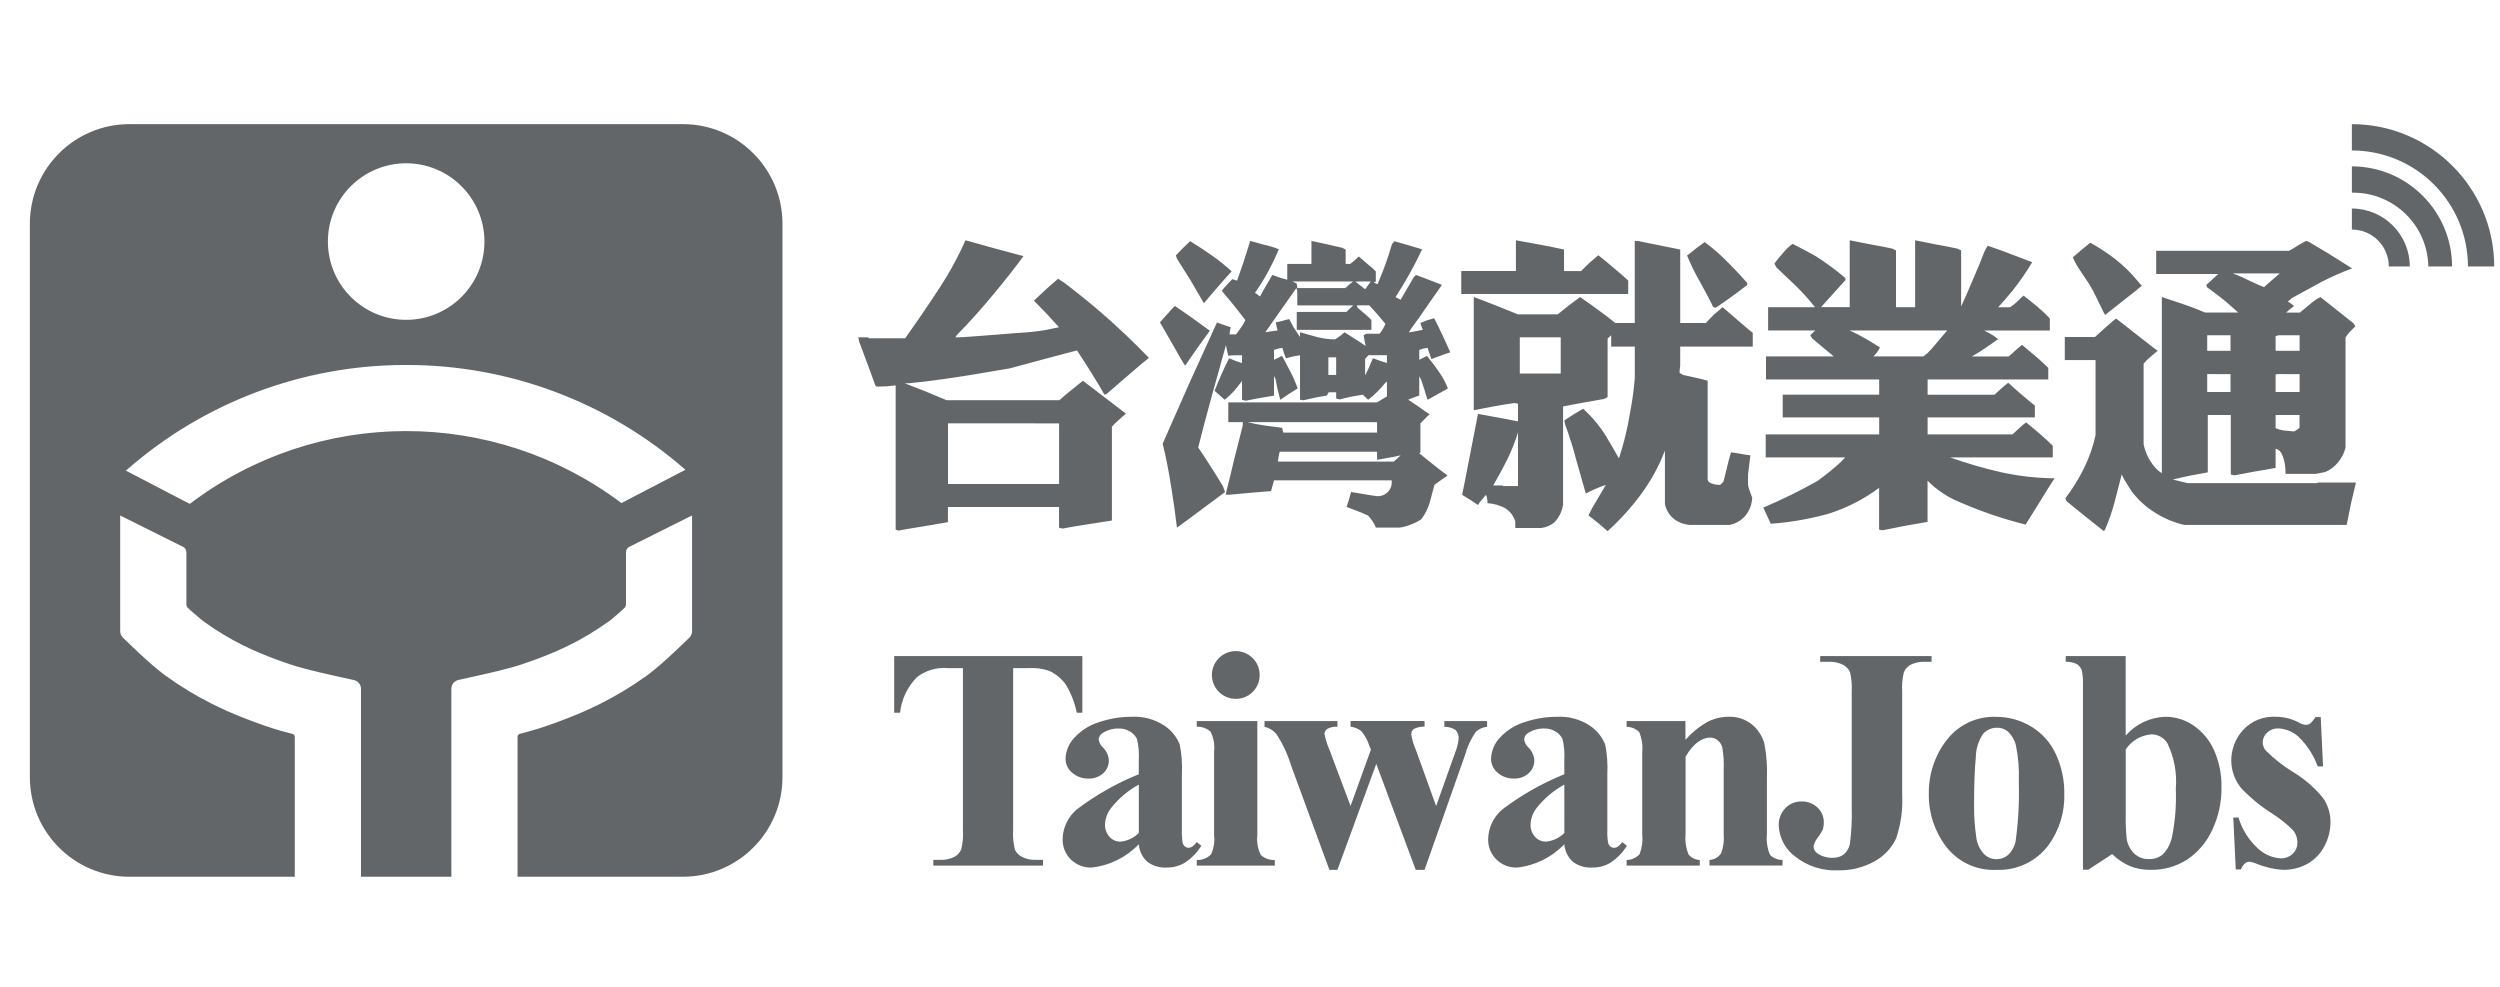
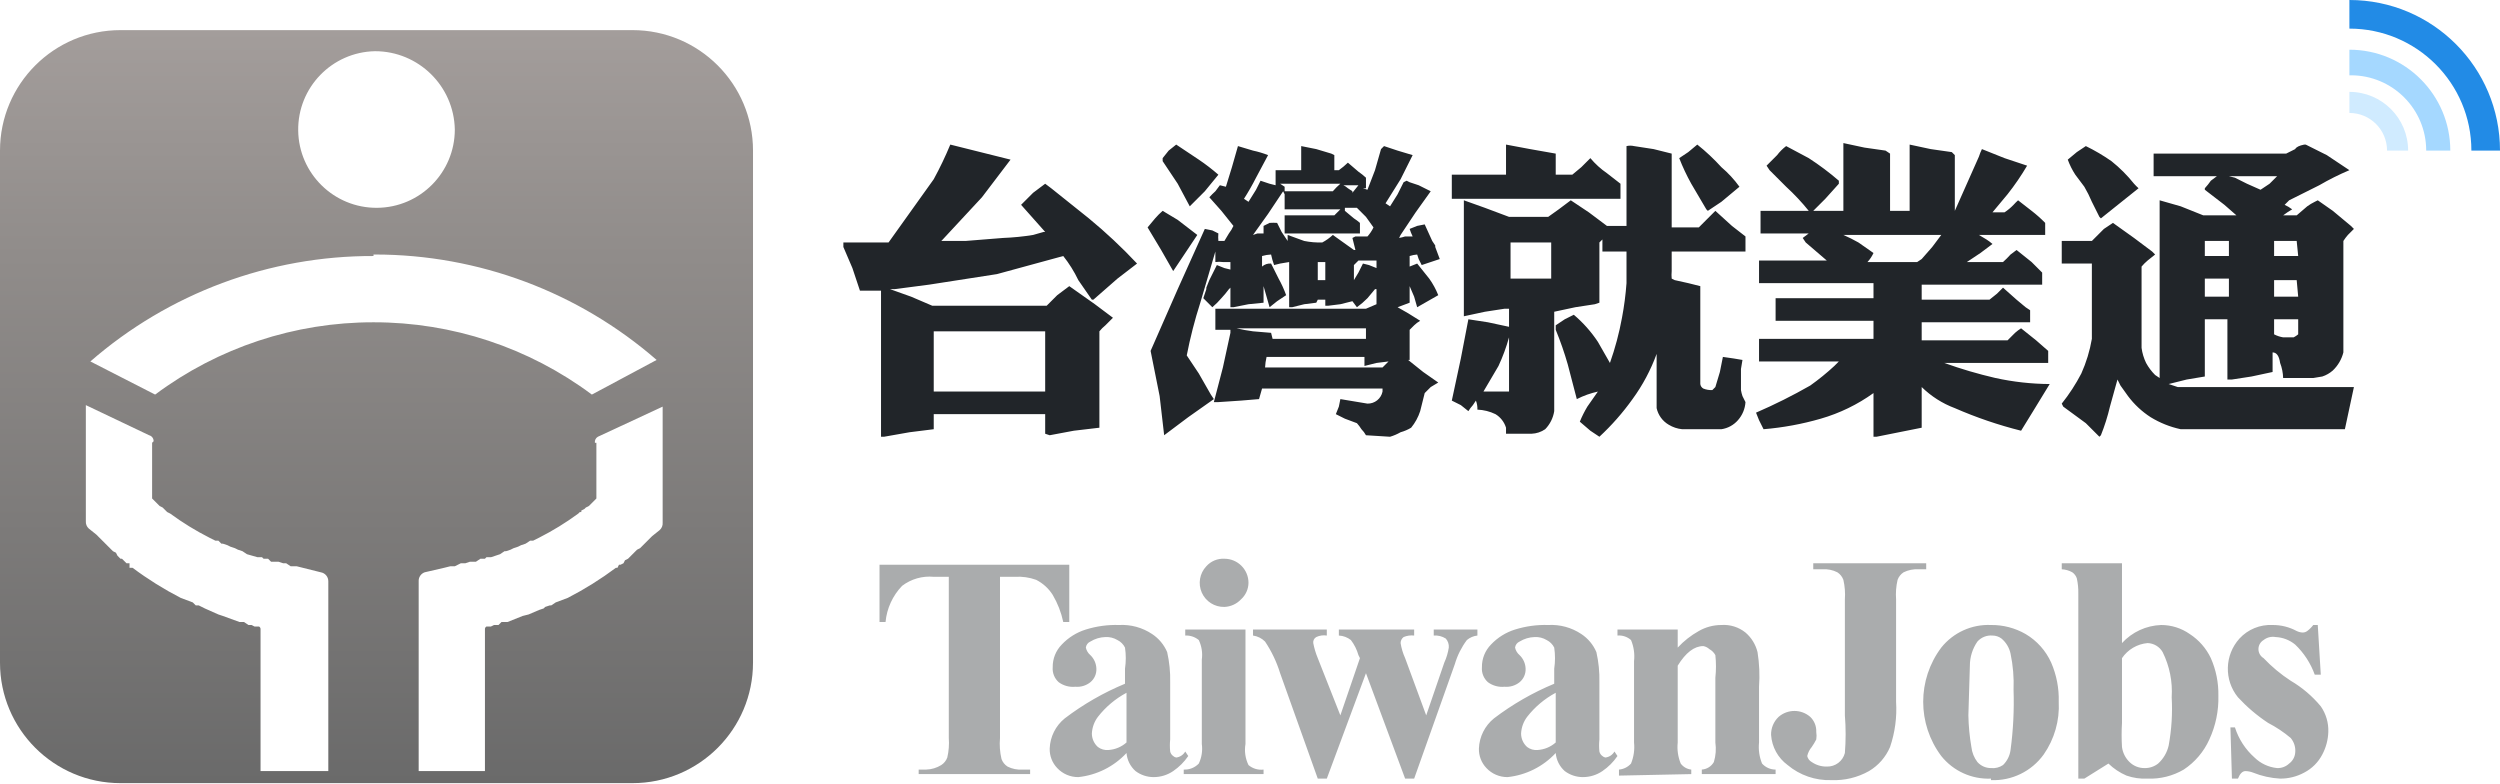
- <svg xmlns="http://www.w3.org/2000/svg" width="152" height="60" viewBox="0 0 152 60">
-   <g transform="translate(-139 -4663.479)" opacity="0.7">
-     <rect width="152" height="60" transform="translate(139 4663.479)" fill="#212529" opacity="0" />
-     <g transform="translate(140.816 4671.027)">
-       <path d="M25.625,45.759H20.133V34.334A.546.546,0,0,0,19.7,33.8l-1.148-.255-.334-.075-.317-.073-.3-.07-.19-.046-.27-.067-.253-.064-.158-.041-.222-.06-.139-.039-.131-.038-.122-.036-.114-.036-.162-.052c-.176-.057-.364-.122-.561-.193l-.229-.083-.115-.043-.229-.086-.228-.089-.224-.09-.22-.09-.214-.091-.1-.044-.2-.089-.192-.087c-.133-.062-.247-.116-.347-.166A16.746,16.746,0,0,1,10.655,30.3l-.038-.029-.088-.068-.047-.036-.1-.078-.1-.086-.11-.093-.176-.153L9.8,29.593l-.2-.185-.019-.019a.26.26,0,0,1-.064-.17V26.03a.364.364,0,0,0-.2-.328L5.491,23.794v7.03a.554.554,0,0,0,.168.4l.45.432.182.175.177.167.172.161.167.155.162.148.157.141.152.135.147.129.142.122L7.7,33.1l.133.109.128.1.062.05.121.094,0,0,.113.084A20.624,20.624,0,0,0,11.18,35.3c.207.1.448.217.716.337l.226.1.114.049.236.1.12.049.263.107c.228.092.454.179.672.26l.27.1c.345.125.647.229.925.318l.07.023.083.026.22.066.235.068.2.055.211.057.221.058.021.006a.192.192,0,0,1,.124.18v8.5H6.048A6.055,6.055,0,0,1,0,39.71V6.048A6.055,6.055,0,0,1,6.048,0H39.71a6.055,6.055,0,0,1,6.048,6.048V39.71a6.055,6.055,0,0,1-6.048,6.048H29.651V37.253a.192.192,0,0,1,.124-.18l.021-.006.221-.058.211-.057.2-.055.235-.068.22-.066.083-.026.07-.023c.278-.089.581-.193.925-.318l.27-.1c.222-.082.448-.17.671-.26l.264-.107.12-.049.235-.1.115-.049.226-.1c.268-.12.508-.233.715-.337a20.629,20.629,0,0,0,2.914-1.752l.113-.084,0,0,.122-.094.062-.05.128-.1.133-.109.138-.116.142-.122.147-.129.152-.135.157-.141.162-.148.166-.155.172-.161.177-.167.182-.175.45-.432a.554.554,0,0,0,.168-.4v-7.03L36.443,25.7a.364.364,0,0,0-.2.328v3.19a.26.26,0,0,1-.064.17l-.019.019-.2.185-.191.168-.176.153-.11.093-.1.086-.1.078-.047.036-.088.068L35.1,30.3a16.806,16.806,0,0,1-2.326,1.391c-.1.05-.214.1-.347.166l-.192.087-.2.089-.1.044-.214.091-.22.09-.224.09-.228.089-.23.086-.115.043-.229.083c-.2.07-.385.135-.561.193l-.162.052-.114.036-.122.036-.13.038-.139.039-.222.06-.158.041-.253.064-.27.067-.19.046-.3.07-.317.073-.334.075-1.147.255a.546.546,0,0,0-.429.536V45.758ZM22.879,14.643a25.712,25.712,0,0,0-17.04,6.424l3.884,2.022a21.758,21.758,0,0,1,26.244-.05l3.89-2.025a25.709,25.709,0,0,0-16.978-6.371Zm0-12.263a4.759,4.759,0,1,0,4.759,4.759A4.765,4.765,0,0,0,22.879,2.38Zm87.044,42.988a3.88,3.88,0,0,1-2.6-.845,2.452,2.452,0,0,1-.991-1.869,1.458,1.458,0,0,1,.4-1.066,1.341,1.341,0,0,1,.986-.409,1.361,1.361,0,0,1,.963.366,1.192,1.192,0,0,1,.39.9,1.456,1.456,0,0,1-.066.46,3.931,3.931,0,0,1-.3.474,1.246,1.246,0,0,0-.258.54.52.52,0,0,0,.244.423,1.539,1.539,0,0,0,.931.263,1.052,1.052,0,0,0,.667-.206,1.144,1.144,0,0,0,.371-.644,14.3,14.3,0,0,0,.108-2.3V34.52a4.038,4.038,0,0,0-.108-1.221.976.976,0,0,0-.423-.427,1.7,1.7,0,0,0-.85-.183h-.535v-.347h6.772v.347h-.413a1.8,1.8,0,0,0-.9.2.913.913,0,0,0-.375.451,3.879,3.879,0,0,0-.1,1.184v6.236a7.123,7.123,0,0,1-.366,2.663,3.088,3.088,0,0,1-1.3,1.39A4.329,4.329,0,0,1,109.923,45.367ZM79.5,45.34h-.488l-2.338-6.368a7.308,7.308,0,0,0-.893-1.9,1.324,1.324,0,0,0-.714-.432v-.347H79.5v.347h-.011a1.042,1.042,0,0,0-.609.13.381.381,0,0,0-.169.3,4.67,4.67,0,0,0,.3.958l1.287,3.428,1.239-3.428-.094-.226a2.672,2.672,0,0,0-.493-.9,1.28,1.28,0,0,0-.653-.268v-.347h4.5v.347a1.309,1.309,0,0,0-.667.146.411.411,0,0,0-.141.334,3.531,3.531,0,0,0,.273.911L85.5,41.46,86.625,38.3a3.415,3.415,0,0,0,.244-.921.711.711,0,0,0-.178-.536A1.172,1.172,0,0,0,86,36.642v-.347h2.6v.347a1.164,1.164,0,0,0-.685.305,4.518,4.518,0,0,0-.658,1.414l-2.46,6.978h-.536l-2.4-6.443L79.5,45.339Zm57.511,0a5.139,5.139,0,0,1-1.681-.394,1.4,1.4,0,0,0-.385-.1c-.206,0-.38.158-.517.47h-.31l-.15-3.156h.319a4.1,4.1,0,0,0,1.16,1.86,2.233,2.233,0,0,0,1.394.619,1.025,1.025,0,0,0,.738-.276.907.907,0,0,0,.286-.672,1.165,1.165,0,0,0-.282-.779,7.409,7.409,0,0,0-1.259-1,9.935,9.935,0,0,1-1.859-1.522,2.66,2.66,0,0,1-.62-1.7,2.772,2.772,0,0,1,.7-1.836,2.52,2.52,0,0,1,2.024-.822,2.97,2.97,0,0,1,1.381.347.928.928,0,0,0,.413.141.474.474,0,0,0,.273-.071,1.807,1.807,0,0,0,.329-.4h.32l.14,3H139.1a4.735,4.735,0,0,0-1.189-1.823,1.983,1.983,0,0,0-1.226-.488.923.923,0,0,0-.657.258.8.8,0,0,0-.273.6.778.778,0,0,0,.188.489,9.057,9.057,0,0,0,1.681,1.319,6.962,6.962,0,0,1,1.817,1.588,2.579,2.579,0,0,1,.437,1.461,3.1,3.1,0,0,1-.366,1.437,2.593,2.593,0,0,1-1.033,1.08A2.969,2.969,0,0,1,137.007,45.339Zm-8.05,0a3.356,3.356,0,0,1-1.268-.225,3.579,3.579,0,0,1-1.09-.733l-1.455.949h-.32V34.162a3.835,3.835,0,0,0-.066-.939.737.737,0,0,0-.3-.391,1.479,1.479,0,0,0-.681-.145v-.347h3.645v4.837a3.338,3.338,0,0,1,2.423-1.146,3.031,3.031,0,0,1,1.7.531A3.552,3.552,0,0,1,132.8,38.07a5.345,5.345,0,0,1,.451,2.254,5.89,5.89,0,0,1-.573,2.611,4.321,4.321,0,0,1-1.531,1.79A3.98,3.98,0,0,1,128.957,45.339Zm.018-8.237a2.059,2.059,0,0,0-1.549.911V41.92a12,12,0,0,0,.056,1.522,1.579,1.579,0,0,0,.451.9,1.265,1.265,0,0,0,.911.343,1.286,1.286,0,0,0,.823-.273,2.129,2.129,0,0,0,.572-1.08,12.341,12.341,0,0,0,.23-2.912,5.35,5.35,0,0,0-.508-2.771A1.137,1.137,0,0,0,128.975,37.1Zm-9.4,8.237a3.642,3.642,0,0,1-3.053-1.39,5.156,5.156,0,0,1-1.07-3.222,5.225,5.225,0,0,1,1.094-3.292,3.614,3.614,0,0,1,3-1.4,4.094,4.094,0,0,1,2.132.591,3.806,3.806,0,0,1,1.5,1.681,5.573,5.573,0,0,1,.512,2.386,5.068,5.068,0,0,1-.949,3.128A3.757,3.757,0,0,1,119.571,45.339Zm.009-8.641a1.1,1.1,0,0,0-.822.362,2.537,2.537,0,0,0-.451,1.427c-.072.708-.108,1.7-.108,2.964a12.745,12.745,0,0,0,.131,1.878,1.826,1.826,0,0,0,.442,1.014,1.052,1.052,0,0,0,.77.347,1.064,1.064,0,0,0,.7-.235,1.577,1.577,0,0,0,.489-.892,21.8,21.8,0,0,0,.188-3.607,8.978,8.978,0,0,0-.178-2.193,1.69,1.69,0,0,0-.527-.869A.991.991,0,0,0,119.58,36.7ZM94.986,45.2a1.789,1.789,0,0,1-1.174-.353,1.6,1.6,0,0,1-.517-1.066A4.654,4.654,0,0,1,90.412,45.2a1.709,1.709,0,0,1-1.249-.493,1.677,1.677,0,0,1-.5-1.236,2.429,2.429,0,0,1,.865-1.808,16.468,16.468,0,0,1,3.766-2.137v-.883a4.3,4.3,0,0,0-.108-1.254,1.016,1.016,0,0,0-.409-.451,1.226,1.226,0,0,0-.676-.193,1.74,1.74,0,0,0-1.005.273.481.481,0,0,0-.244.394.823.823,0,0,0,.263.489,1.206,1.206,0,0,1,.357.779,1.043,1.043,0,0,1-.343.784,1.258,1.258,0,0,1-.9.324,1.441,1.441,0,0,1-.991-.356,1.1,1.1,0,0,1-.4-.836,1.954,1.954,0,0,1,.536-1.291,3.4,3.4,0,0,1,1.493-.944,6.134,6.134,0,0,1,1.991-.328,3.306,3.306,0,0,1,1.977.531,2.5,2.5,0,0,1,.944,1.15,7.507,7.507,0,0,1,.131,1.813v3.409a3.5,3.5,0,0,0,.047.757.451.451,0,0,0,.141.229A.334.334,0,0,0,96.32,44c.162,0,.329-.117.5-.347l.282.225a3.443,3.443,0,0,1-.972,1.01A2.114,2.114,0,0,1,94.986,45.2Zm-1.691-5.044a5.508,5.508,0,0,0-1.69,1.428,1.744,1.744,0,0,0-.366,1.023,1.084,1.084,0,0,0,.31.761.858.858,0,0,0,.658.253,1.809,1.809,0,0,0,1.089-.526ZM69.114,45.2a1.787,1.787,0,0,1-1.174-.353,1.6,1.6,0,0,1-.517-1.066A4.658,4.658,0,0,1,64.54,45.2a1.709,1.709,0,0,1-1.249-.493,1.676,1.676,0,0,1-.5-1.236,2.431,2.431,0,0,1,.864-1.808,16.461,16.461,0,0,1,3.767-2.137v-.883a4.3,4.3,0,0,0-.108-1.254,1.021,1.021,0,0,0-.409-.451,1.232,1.232,0,0,0-.677-.193,1.735,1.735,0,0,0-1,.273.482.482,0,0,0-.245.394.828.828,0,0,0,.263.489,1.206,1.206,0,0,1,.357.779,1.043,1.043,0,0,1-.343.784,1.259,1.259,0,0,1-.9.324,1.44,1.44,0,0,1-.991-.356,1.1,1.1,0,0,1-.4-.836,1.954,1.954,0,0,1,.536-1.291A3.4,3.4,0,0,1,65,36.36a6.136,6.136,0,0,1,1.992-.328,3.3,3.3,0,0,1,1.976.531,2.5,2.5,0,0,1,.944,1.15,7.476,7.476,0,0,1,.131,1.813v3.409a3.6,3.6,0,0,0,.047.757.451.451,0,0,0,.141.229.338.338,0,0,0,.216.076c.162,0,.329-.117.5-.347l.282.225a3.443,3.443,0,0,1-.972,1.01A2.114,2.114,0,0,1,69.114,45.2Zm-1.69-5.044a5.515,5.515,0,0,0-1.691,1.428,1.744,1.744,0,0,0-.366,1.023,1.084,1.084,0,0,0,.31.761.858.858,0,0,0,.658.253,1.814,1.814,0,0,0,1.09-.526Zm34.1,4.923H97.082v-.338a1.1,1.1,0,0,0,.789-.356,2.654,2.654,0,0,0,.159-1.221V38.2a2.544,2.544,0,0,0-.183-1.24,1.124,1.124,0,0,0-.766-.319v-.347h3.578v1.137a5.191,5.191,0,0,1,1.3-1.067,2.789,2.789,0,0,1,1.334-.333,2.136,2.136,0,0,1,1.418.474,2.278,2.278,0,0,1,.752,1.179,9.139,9.139,0,0,1,.15,2.056V43.16a2.625,2.625,0,0,0,.184,1.264,1.074,1.074,0,0,0,.765.314v.337h-4.442v-.338a.93.93,0,0,0,.714-.413,2.714,2.714,0,0,0,.15-1.165V39.254a6.311,6.311,0,0,0-.085-1.363.844.844,0,0,0-.286-.437.72.72,0,0,0-.446-.155c-.536,0-1.042.388-1.5,1.155V43.16a2.629,2.629,0,0,0,.184,1.249.933.933,0,0,0,.68.329v.338Zm-25.835,0H70.947v-.338a1.152,1.152,0,0,0,.864-.337A2.109,2.109,0,0,0,72,43.254V38.126a2.1,2.1,0,0,0-.216-1.188,1.165,1.165,0,0,0-.836-.3v-.347h3.682v6.96a2.1,2.1,0,0,0,.216,1.188,1.176,1.176,0,0,0,.845.3v.337Zm-14.092,0H54.93v-.347h.422a1.774,1.774,0,0,0,.893-.2.91.91,0,0,0,.385-.451,3.918,3.918,0,0,0,.1-1.183V33.073h-.92a2.687,2.687,0,0,0-1.869.545,3.618,3.618,0,0,0-1.033,2.17h-.357V32.341h11.44v3.447h-.338a5.478,5.478,0,0,0-.667-1.715,2.591,2.591,0,0,0-1.005-.832,3.24,3.24,0,0,0-1.249-.168h-.949V42.9a4.025,4.025,0,0,0,.108,1.22.969.969,0,0,0,.423.427,1.714,1.714,0,0,0,.86.184H61.6v.346ZM73.314,34.942a1.451,1.451,0,1,1,1.033-2.475A1.418,1.418,0,0,1,74.77,33.5a1.394,1.394,0,0,1-.427,1.024A1.417,1.417,0,0,1,73.314,34.942ZM126.1,24.748h0L125.158,24l-1.326-1.072-.073-.182a11.2,11.2,0,0,0,1.126-1.815,8.788,8.788,0,0,0,.708-2.016V14.343h-1.87v-1.4h1.834l.744-.671c.283-.246.461-.4.544-.454l1.253.981,1.072.835.2.145q-.019.019-.454.382a3.091,3.091,0,0,0-.4.4v4.9a3.046,3.046,0,0,0,.309.854,3.178,3.178,0,0,0,.545.726l.254.182V10.511l1.253.418c.508.17.973.347,1.381.527h2.015c-.313-.278-.569-.5-.762-.672-.339-.277-.723-.571-1.144-.871l-.037-.146a3.924,3.924,0,0,0,.418-.381c.152-.141.259-.235.309-.273H129.28V7.7h8.08c.142-.077.307-.175.491-.291.112-.074.295-.178.545-.309l.164.055c.41.243.82.488,1.217.726.424.265.874.548,1.416.89a16.019,16.019,0,0,0-1.852.816q-.435.236-1.8.981l-.254.218a2.359,2.359,0,0,1,.381.273,4.982,4.982,0,0,0-.49.4h.836l.635-.527a3.018,3.018,0,0,1,.418-.309l.2-.109c.208.157.509.4.871.69l1.144.908.109.182a5.127,5.127,0,0,0-.363.363,2.987,2.987,0,0,0-.236.309v6.7a2.294,2.294,0,0,1-.654,1.108,1.879,1.879,0,0,1-.6.382c-.194.036-.381.073-.563.109h-1.834a2.816,2.816,0,0,0-.127-.962c-.108-.35-.267-.539-.473-.563V20.9c-.407.077-.828.15-1.253.218-.375.075-.8.155-1.253.237l-.218-.055V17.684h-1.4v3.487l-1.071.2c-.3.059-.641.136-1.053.236.151.036.328.079.508.127.206.052.324.08.381.091h7.9l.018-.036h2.325c-.086.359-.182.762-.291,1.235-.063.3-.157.766-.273,1.344h-9.878a5.824,5.824,0,0,1-1.8-.762,5.28,5.28,0,0,1-1.417-1.308c-.121-.194-.248-.4-.382-.617-.106-.188-.175-.32-.2-.382l-.436,1.689a12.178,12.178,0,0,1-.58,1.67l-.072.09Zm10.441-7.064h0v.8a1.9,1.9,0,0,0,.527.145l.6.055a1.516,1.516,0,0,0,.327-.218v-.781Zm.182-2.488-.182.018v1.072H138V15.2Zm-4.34,0h0v1.09H133.8V15.2Zm4.34-2.361h0l-.182.055v.889H138v-.944h-1.271Zm-4.34,0h0v.944H133.8v-.944Zm1.544-3.758h0l.29.108c.177.07.438.189.8.363s.637.291.817.364c.1-.086.255-.224.473-.418s.381-.321.49-.418Zm-38,15.671h0l-.526-.454-.636-.508a6.63,6.63,0,0,1,.454-.835l.6-1.017a5.817,5.817,0,0,0-.617.237,5.153,5.153,0,0,0-.6.291c-.036-.129-.215-.759-.6-2.107a19.953,19.953,0,0,0-.653-2.07l-.055-.273c.077-.049.251-.16.563-.363.217-.132.412-.249.581-.346a7.806,7.806,0,0,1,1.417,1.707l.762,1.308a17.766,17.766,0,0,0,.672-2.76,18.667,18.667,0,0,0,.291-2.125V13.526H96.144v-.69l-.218.2V16.6l-.218.109c-.32.055-.7.122-1.235.218l-1.254.236v5.956a1.961,1.961,0,0,1-.544,1.108,1.592,1.592,0,0,1-.781.327h-1.58v-.4a1.433,1.433,0,0,0-.671-.835,2.67,2.67,0,0,0-1.017-.273,1.415,1.415,0,0,0-.091-.509c-.066.079-.147.173-.218.255a2.4,2.4,0,0,0-.273.363c-.135-.086-.3-.2-.49-.327l-.472-.291c.139-.676.306-1.519.508-2.578.2-1.021.356-1.809.454-2.343q.434.081,1.031.188l.167.03,1.235.236V16.994l-.218-.036c-.361.048-.776.115-1.235.2l-1.235.236V10.511c.314.113.729.272,1.235.473l1.453.581h2.415c.161-.127.369-.293.635-.509.314-.241.558-.425.726-.545.352.239.712.5,1.072.763.336.24.7.515,1.071.817h1.181V7.1c.026,0,.053,0,.079,0A1.073,1.073,0,0,1,98,7.152l1.18.236,1.162.236v4.468H101.9c.1-.117.255-.273.472-.491.217-.192.4-.351.545-.473.244.207.59.506,1.035.89.425.369.708.607.8.672v.835h-4.412v1.162a2.439,2.439,0,0,0-.037.436l.218.127.745.164c.268.058.519.119.744.182v6.028a.333.333,0,0,0,.236.219,1.3,1.3,0,0,0,.527.09l.2-.2c.059-.261.133-.561.218-.889.059-.262.139-.562.237-.89.141.013.341.045.581.091.258.047.46.078.6.091-.012.137-.038.338-.073.581-.037.262-.061.452-.072.58v.635a2.077,2.077,0,0,0,.109.382l.145.4a1.872,1.872,0,0,1-.382,1.053,1.659,1.659,0,0,1-1,.6H100.9a1.921,1.921,0,0,1-.817-.273,1.544,1.544,0,0,1-.671-1V19.845a11.08,11.08,0,0,1-1.435,2.633,15.081,15.081,0,0,1-2.051,2.269Zm-5.448-6.011a11.111,11.111,0,0,1-.654,1.652c-.152.318-.431.835-.853,1.58h.581l.018.036h.908Zm.109-5.774v2.2h2.488v-2.2ZM52.822,24.711h0l-.182-.054V15.887l-.563.054c-.218.012-.414.018-.581.018l-.091-.072q-.217-.6-.491-1.344l-.49-1.308-.055-.273h.617l.018.055h2.216c1.2-1.7,2.061-2.986,2.56-3.813a21.871,21.871,0,0,0,1.107-2.143l1.761.491,1.762.472c-.486.669-1.067,1.408-1.725,2.2-.821,1-1.6,1.869-2.307,2.579l-.109.163.018,0c.253,0,.734-.029,1.472-.089l2.306-.181a14.733,14.733,0,0,0,1.707-.182c.242-.051.431-.09.565-.118l.027-.006.082-.016.125-.024c-.212-.237-.455-.5-.745-.817l-.78-.8.016-.015L61.828,10l.69-.6c.116.069.234.146.364.236.8.607,1.564,1.224,2.27,1.834,1.017.884,1.988,1.807,2.887,2.741-.261.2-.64.519-1.126.945-.421.36-.91.782-1.453,1.253l-.128.036c-.18-.324-.424-.733-.726-1.217-.362-.587-.671-1.068-.944-1.471-.5.137-1.321.352-2.052.544l-2.015.545c-1.7.3-3.021.511-4.032.653-.661.1-1.369.182-2.106.254h-.273l1.254.49,1.3.541.009,0h6.846c.247-.222.485-.423.708-.6.241-.2.486-.391.726-.581.4.3.9.686,1.544,1.18l1.071.817c-.125.1-.281.24-.491.437a2.416,2.416,0,0,0-.363.363v5.7l-1.508.236c-.553.084-1.054.169-1.489.254l-.218-.054V23.277H55.818V24.2l-1.489.255c-.542.084-1.049.17-1.506.254Zm3-6.519v3.686h6.755V18.193Zm56.83,6.5h0l-.219-.036V22.115a10.4,10.4,0,0,1-3.1,1.58,17.774,17.774,0,0,1-3.487.6l-.236-.509c-.083-.19-.157-.349-.218-.472a32.781,32.781,0,0,0,3.287-1.616,14.6,14.6,0,0,0,1.453-1.18l.236-.255h-4.83v-1.4h6.9V17.83h-5.865V16.449h5.865v-.926h-6.881v-1.4h4.122c-.213-.171-.427-.349-.636-.527l-.671-.562-.127-.2c.091-.092.192-.187.309-.291h-2.869V11.129h2.851a13.23,13.23,0,0,0-1.29-1.416c-.264-.252-.618-.588-1.053-1l-.127-.236c.169-.23.364-.468.581-.708a2.856,2.856,0,0,1,.526-.491c.686.349,1.156.6,1.4.744a16.555,16.555,0,0,1,1.8,1.326l.019.127c-.255.285-.536.6-.836.926l-.653.726h1.743V7.061l1.29.254c.5.086.939.172,1.307.255l.218.109v3.45h1.163V7.061l1.271.254c.487.086.927.172,1.308.255l.218.109v3.4c.176-.364.421-.92.726-1.652.308-.7.527-1.237.671-1.634a3.266,3.266,0,0,1,.219-.4c.623.212,1.068.373,1.362.491.516.189.955.355,1.344.508a15.18,15.18,0,0,1-1.162,1.688c-.316.389-.621.743-.908,1.053h.726a3.23,3.23,0,0,0,.491-.4,3.439,3.439,0,0,1,.327-.309l.817.653a8,8,0,0,1,.78.744v.726h-4a5.382,5.382,0,0,1,.508.273,2.866,2.866,0,0,1,.346.254c-.333.236-.574.4-.781.545-.29.193-.565.364-.817.508h2.234a5.819,5.819,0,0,0,.472-.418c.2-.174.31-.267.346-.29.33.275.627.524.908.762.3.265.533.479.689.635v.708h-7.336v.926h4.068l.436-.4c.181-.157.315-.267.4-.327.223.211.5.456.817.726l.562.473.236.181v.727h-6.519v1.035h5.157l.436-.4a2.56,2.56,0,0,1,.4-.327c.288.227.584.476.908.762.28.244.518.464.708.653v.708h-6.247a27.357,27.357,0,0,0,3.124.908,15.8,15.8,0,0,0,3.232.364c-.2.294-.535.834-1.035,1.652-.4.637-.642,1.017-.726,1.162a25.538,25.538,0,0,1-4-1.362,5.788,5.788,0,0,1-1.961-1.308v2.506c-.511.091-.956.168-1.362.237-.467.091-.925.182-1.362.272Zm-2.015-12.148h0a9.7,9.7,0,0,1,.926.471c.2.111.509.3.926.563a2.137,2.137,0,0,1-.4.545h3.033l.236-.182c.178-.178.38-.4.617-.69l.6-.708ZM69.742,24.531v0c-.094-.784-.2-1.565-.325-2.324-.169-1.1-.353-2.031-.545-2.778l.372-.842q.677-1.533,1.263-2.862c.525-1.16,1.072-2.36,1.67-3.668.116.039.254.09.4.146.1.038.252.088.436.145a2.346,2.346,0,0,0-.072.436h.4l.309-.436a2.209,2.209,0,0,0,.254-.436c-.335-.421-.572-.724-.726-.926-.276-.338-.507-.617-.708-.853a4.37,4.37,0,0,1,.309-.364c.126-.138.233-.251.327-.345l.291.091c.129-.366.263-.747.418-1.2.126-.39.255-.8.382-1.217l.853.237a5.745,5.745,0,0,1,.89.272c-.208.488-.428.946-.653,1.362a14.8,14.8,0,0,1-.8,1.29c.1.063.2.136.309.218.1-.2.239-.447.418-.744.122-.22.232-.409.327-.563l.526.182c.2.06.333.1.382.109V8.5h1.471V7.1l.926.2q.545.127.944.218L80,7.624V8.5h.273a4.488,4.488,0,0,0,.526-.454l.635.545a3.676,3.676,0,0,1,.4.363v.617l-.127.055.236.109c.214-.522.373-.926.472-1.2.156-.442.29-.858.4-1.235l.145-.182.835.237.854.254c-.24.517-.5,1.018-.763,1.489-.279.5-.566.974-.853,1.416l.309.164c.126-.216.254-.435.4-.69.1-.16.233-.392.4-.689l.145-.128.2.076q.257.1.567.215l.8.309-.926,1.326c-.353.523-.665.963-.926,1.308l-.163.254h.007A2.238,2.238,0,0,0,84.2,12.6c.094-.014.268-.046.49-.091a3.449,3.449,0,0,1-.145-.418c.19-.076.32-.13.4-.164.154-.048.3-.09.437-.127.153.294.317.63.49,1,.032.066.067.141.107.228l.063.138c.089.194.2.431.32.706-.2.068-.4.135-.58.2-.217.077-.4.148-.563.218-.037-.086-.079-.208-.127-.363a2.464,2.464,0,0,1-.109-.328,1.936,1.936,0,0,0-.508.128v.6l.472-.236c.329.414.567.731.708.944a4.686,4.686,0,0,1,.563,1.035l-.323.181-.295.164c-.2.107-.411.223-.617.345-.1-.284-.164-.492-.2-.635-.073-.229-.14-.431-.2-.6l-.109-.2V16.5c-.207.068-.427.151-.672.254l.654.436c.225.167.445.32.653.455a1.911,1.911,0,0,0-.291.272l-.272.273v1.779l-.073.037c.242.2.529.437.853.689.193.157.486.383.872.672l-.4.273-.4.29c-.175.666-.279,1.053-.291,1.09a3.106,3.106,0,0,1-.508,1,2.541,2.541,0,0,1-.6.309,3.031,3.031,0,0,1-.689.2H81.837a1.64,1.64,0,0,0-.2-.382,2.632,2.632,0,0,0-.272-.345,8.265,8.265,0,0,0-.781-.328l-.527-.2c.049-.145.1-.3.145-.454.025-.1.07-.259.128-.454.984.166,1.53.254,1.58.254a.844.844,0,0,0,.89-.744v-.218H75.645c-.069.23-.131.45-.182.653l-.954.078-.153.013c-.455.036-.925.078-1.4.127H72.7c.218-.871.394-1.593.508-2.088.208-.828.38-1.511.527-2.088l.018-.237h-.89v-1.2H81.91q.327-.2.6-.364V15.65l-.091.073c-.188.225-.349.4-.49.544a4.919,4.919,0,0,1-.563.49c-.125-.112-.235-.216-.328-.309-.2.031-.432.072-.726.127-.225.048-.451.1-.671.164l-.218-.055V16.3h-.455l-.109.2-.708.127c-.146.034-.391.089-.726.163l-.2-.036V14.053c-.173.025-.34.054-.509.091-.138.034-.254.065-.345.091a4.463,4.463,0,0,1-.218-.636,2.218,2.218,0,0,0-.509.128v.6c.14-.07.3-.147.491-.237.317.594.464.873.508.963a6.827,6.827,0,0,1,.436,1.016c-.156.1-.339.212-.545.346-.113.074-.284.19-.509.345-.07-.265-.122-.471-.159-.615l-.005-.02c-.049-.231-.091-.445-.127-.635l-.091-.182v1.2l-.871.145-.854.164-.218-.055V15.614l-.073.091a5.935,5.935,0,0,1-.454.563,4.79,4.79,0,0,1-.526.49c-.154-.128-.252-.215-.309-.273-.111-.1-.215-.191-.309-.272l.064-.158.127-.308.066-.157c.07-.165.118-.28.161-.375.159-.365.318-.7.472-.98.19.083.336.144.436.181.179.06.3.1.345.109v-.472H73.23a1.685,1.685,0,0,0-.364.036c-.062-.236-.11-.456-.145-.653l-.5,1.8-.37,1.323c-.306,1.119-.581,2.164-.817,3.1.274.4.531.791.763,1.163.254.387.5.79.744,1.2.036.108.078.224.127.346L71.2,23.458c-.531.4-1.02.759-1.453,1.072Zm6.247-4.613a3.644,3.644,0,0,0-.109.6h7.046c.145-.133.284-.261.418-.382-.2.051-.449.1-.726.145l-.708.128v-.49Zm-1.96-1.8h0a10.321,10.321,0,0,0,1.016.2l1.09.146.073.291h5.7V18.12Zm7.354-4.067h0l-.2.218v1c.06-.108.14-.267.236-.473l.046-.111c.081-.2.137-.328.166-.4l.015-.036.008-.018c.157.06.291.109.4.145.176.063.325.11.455.145v-.472H81.383Zm-2.434.127V15.25h.473V14.179Zm.981-1.525h0c.221.139.435.275.653.417.145.085.359.225.635.418-.05-.2-.092-.419-.127-.653l.164-.091h.8a2.26,2.26,0,0,0,.364-.6c-.176-.213-.336-.4-.49-.581s-.314-.354-.491-.545h-.762l.054.146.508.436a2.963,2.963,0,0,1,.328.309v.6h-4.54v-1.09H80.04c.146-.135.287-.269.418-.4h-3.4V10.13l-.055-.164-.105.152c-.294.418-.575.818-.839,1.191-.327.468-.645.92-.944,1.344.077-.011.184-.027.345-.054.14-.023.275-.042.4-.055-.049-.183-.085-.348-.109-.49.245-.061.375-.09.4-.09a3.043,3.043,0,0,1,.418-.11l.291.545c.142.219.261.4.363.544v-.291l1.035.291a4.838,4.838,0,0,0,1.09.145,3.066,3.066,0,0,0,.581-.435Zm.853-3.087-.2.018a1.141,1.141,0,0,1,.273.2l.327.255c.128-.179.241-.334.345-.472Zm-4.012,0h0l.253.127.037.272h2.923a4.084,4.084,0,0,1,.473-.4Zm-6.537,5.121h0c-.121-.182-.359-.591-.707-1.216-.395-.694-.67-1.17-.817-1.417.193-.229.346-.4.454-.509a4.6,4.6,0,0,1,.454-.49q.4.271.925.635.666.482,1.117.812l.082.06c-.2.269-.441.6-.762,1.054l-.743,1.07Zm55.94-3.087h0l-.072-.126-.436-.89a7.613,7.613,0,0,0-.455-.853l-.544-.817a4.362,4.362,0,0,1-.454-.817c.115-.1.3-.259.527-.454.254-.2.422-.343.526-.437a11.58,11.58,0,0,1,1.525,1,8.678,8.678,0,0,1,1.344,1.308,3.437,3.437,0,0,0,.272.309c-.2.178-.491.41-.853.689-.455.365-.919.731-1.379,1.089Zm-23.693-.436h0l-.144-.055c-.146-.328-.421-.853-.817-1.562a12.429,12.429,0,0,1-.762-1.561c.129-.094.3-.224.508-.4.272-.2.456-.335.563-.418A12.416,12.416,0,0,1,103.335,8.5c.367.367.727.752,1.071,1.144l.018.127c-.43.335-.815.622-1.144.854-.429.306-.69.484-.8.544Zm-31.1-.273h0c-.29-.507-.558-.971-.8-1.378-.295-.479-.576-.925-.835-1.326l-.073-.2c.076-.088.2-.216.364-.382l.034-.034c.115-.114.275-.268.473-.456.429.262.893.567,1.381.908a12.1,12.1,0,0,1,1.144.926c-.29.315-.577.638-.853.963-.267.3-.54.621-.834.979Zm25.8-.563H87.028v-1.4h3.323V7.061l1.4.254c.56.1,1.073.209,1.526.309V8.932H94.31c.144-.144.322-.316.544-.527.218-.194.389-.34.509-.436.294.232.638.517,1.053.871.382.322.639.548.763.672v.816Zm52.654-1.674h-1.6A7.061,7.061,0,0,0,141.177,1.6V0a8.666,8.666,0,0,1,8.656,8.655Zm-2.565,0h-1.444V8.635a4.569,4.569,0,0,0-4.567-4.468h-.08v-1.6a6.1,6.1,0,0,1,6.091,6.09Zm-2.565,0h-1.282a2.247,2.247,0,0,0-2.245-2.245V5.129A3.531,3.531,0,0,1,144.7,8.655Z" fill="#212529" />
-     </g>
-   </g>
+ <svg xmlns="http://www.w3.org/2000/svg" viewBox="0 0 166 52">
+   <defs>
+     <linearGradient id="a" x1=".5" x2=".5" y2="1" gradientUnits="objectBoundingBox">
+       <stop offset="0" stop-color="#a39d9b" />
+       <stop offset=".3" stop-color="#908c8a" />
+       <stop offset="1" stop-color="#6a6a6a" />
+     </linearGradient>
+   </defs>
+   <path fill="#aaacad" d="M68.4 51.4v-.3h-.5a1.9 1.9 0 0 1-1-.2 1 1 0 0 1-.4-.5 4.4 4.4 0 0 1-.1-1.4V38.3h1a3.5 3.5 0 0 1 1.4.2 2.8 2.8 0 0 1 1.1 1 6 6 0 0 1 .7 1.8h.4v-3.8H58.4v3.8h.4a4 4 0 0 1 1.1-2.4 3 3 0 0 1 2.1-.6h1V49a4.3 4.3 0 0 1-.1 1.3 1 1 0 0 1-.4.5 2 2 0 0 1-1 .3H61v.3Zm8.2.2a2.3 2.3 0 0 0 1.3-.4 3.8 3.8 0 0 0 1-1l-.2-.3a.8.8 0 0 1-.6.4.4.4 0 0 1-.2-.1.5.5 0 0 1-.2-.3 3.9 3.9 0 0 1 0-.8v-3.8a8.2 8.2 0 0 0-.2-2 2.7 2.7 0 0 0-1-1.2 3.6 3.6 0 0 0-2.2-.6 6.7 6.7 0 0 0-2.2.3 3.7 3.7 0 0 0-1.6 1 2.1 2.1 0 0 0-.6 1.5 1.2 1.2 0 0 0 .4 1 1.6 1.6 0 0 0 1.1.3 1.4 1.4 0 0 0 1-.3 1.1 1.1 0 0 0 .4-.9 1.3 1.3 0 0 0-.4-.9.9.9 0 0 1-.3-.5.5.5 0 0 1 .3-.4 2 2 0 0 1 1-.3 1.4 1.4 0 0 1 .8.2 1.1 1.1 0 0 1 .5.5 4.7 4.7 0 0 1 0 1.4v1a18 18 0 0 0-4 2.3 2.7 2.7 0 0 0-1 2 1.8 1.8 0 0 0 .5 1.3 1.9 1.9 0 0 0 1.4.6 5.1 5.1 0 0 0 3.2-1.6 1.8 1.8 0 0 0 .6 1.2 2 2 0 0 0 1.2.4Zm-3-1.8a1 1 0 0 1-.7-.2 1.2 1.2 0 0 1-.4-.9 2 2 0 0 1 .4-1.1 6 6 0 0 1 1.9-1.6v3.3a2 2 0 0 1-1.2.5Zm7.7-9.5a1.6 1.6 0 0 0 1.1-.5 1.5 1.5 0 0 0 .5-1.1 1.6 1.6 0 0 0-1.6-1.6 1.5 1.5 0 0 0-1.2.5 1.6 1.6 0 0 0 1.2 2.7Zm2.6 11.1v-.3a1.3 1.3 0 0 1-1-.3 2.3 2.3 0 0 1-.2-1.4v-7.6h-4v.4a1.3 1.3 0 0 1 .9.3 2.3 2.3 0 0 1 .2 1.3v5.6a2.3 2.3 0 0 1-.2 1.3 1.3 1.3 0 0 1-1 .4v.3Zm4.2.3 2.6-7 2.6 7h.6l2.7-7.6a5 5 0 0 1 .8-1.6 1.3 1.3 0 0 1 .7-.3v-.4h-2.9v.4a1.3 1.3 0 0 1 .8.2.8.8 0 0 1 .2.6 3.8 3.8 0 0 1-.3 1l-1.2 3.5-1.4-3.8a3.9 3.9 0 0 1-.3-1 .5.5 0 0 1 .2-.4 1.4 1.4 0 0 1 .7-.1v-.4h-5v.4a1.4 1.4 0 0 1 .8.3 3 3 0 0 1 .5 1l.1.2-1.3 3.8-1.5-3.8a5.1 5.1 0 0 1-.3-1 .4.4 0 0 1 .2-.4 1.2 1.2 0 0 1 .7-.1v-.4h-4.9v.4a1.4 1.4 0 0 1 .8.4 8 8 0 0 1 1 2.1l2.5 7Zm17-.1a2.3 2.3 0 0 0 1.3-.4 3.8 3.8 0 0 0 1-1l-.2-.3a.8.8 0 0 1-.6.4.4.4 0 0 1-.2-.1.5.5 0 0 1-.2-.3 3.9 3.9 0 0 1 0-.8v-3.8a8.2 8.2 0 0 0-.2-2 2.7 2.7 0 0 0-1-1.2 3.6 3.6 0 0 0-2.2-.6 6.7 6.7 0 0 0-2.2.3 3.7 3.7 0 0 0-1.6 1 2.1 2.1 0 0 0-.6 1.5 1.2 1.2 0 0 0 .4 1 1.6 1.6 0 0 0 1.1.3 1.4 1.4 0 0 0 1-.3 1.1 1.1 0 0 0 .4-.9 1.3 1.3 0 0 0-.4-.9.9.9 0 0 1-.3-.5.5.5 0 0 1 .3-.4 2 2 0 0 1 1-.3 1.4 1.4 0 0 1 .8.2 1.1 1.1 0 0 1 .5.5 4.7 4.7 0 0 1 0 1.4v1a18 18 0 0 0-4 2.3 2.7 2.7 0 0 0-1 2 1.8 1.8 0 0 0 .5 1.3 1.9 1.9 0 0 0 1.4.6 5.1 5.1 0 0 0 3.2-1.6 1.8 1.8 0 0 0 .6 1.2 2 2 0 0 0 1.2.4Zm-3-1.8a1 1 0 0 1-.7-.2 1.2 1.2 0 0 1-.4-.9 2 2 0 0 1 .4-1.1 6 6 0 0 1 1.9-1.6v3.3a2 2 0 0 1-1.2.5Zm10.2 1.6v-.3a1 1 0 0 1-.7-.4 2.9 2.9 0 0 1-.2-1.4v-5.1q.8-1.3 1.7-1.3a.8.8 0 0 1 .4.2 1 1 0 0 1 .4.4 7 7 0 0 1 0 1.5v4.3a3 3 0 0 1-.1 1.3 1 1 0 0 1-.8.5v.3h4.9v-.3a1.2 1.2 0 0 1-.9-.4 2.9 2.9 0 0 1-.2-1.4v-3.7a10 10 0 0 0-.1-2.3 2.5 2.5 0 0 0-.8-1.3 2.3 2.3 0 0 0-1.6-.5 3 3 0 0 0-1.5.4 5.7 5.7 0 0 0-1.4 1.1v-1.2h-4v.4a1.2 1.2 0 0 1 .9.3 2.8 2.8 0 0 1 .2 1.4v5.4a2.9 2.9 0 0 1-.2 1.4 1.2 1.2 0 0 1-.8.4v.4Zm9.3.4a4.7 4.7 0 0 0 2.5-.6 3.4 3.4 0 0 0 1.4-1.6 7.8 7.8 0 0 0 .4-3v-6.8a4.3 4.3 0 0 1 .1-1.3 1 1 0 0 1 .4-.5 2 2 0 0 1 1-.2h.5v-.4h-7.5v.4h.6a1.9 1.9 0 0 1 1 .2 1 1 0 0 1 .4.5 4.4 4.4 0 0 1 .1 1.3v7.7a15.6 15.6 0 0 1 0 2.5 1.2 1.2 0 0 1-1.2.9 1.7 1.7 0 0 1-1-.3.6.6 0 0 1-.3-.4 1.4 1.4 0 0 1 .3-.6 4.3 4.3 0 0 0 .3-.5 1.6 1.6 0 0 0 0-.5 1.3 1.3 0 0 0-.4-1 1.6 1.6 0 0 0-2.1 0 1.6 1.6 0 0 0-.5 1.2 2.7 2.7 0 0 0 1.1 2 4.3 4.3 0 0 0 2.9 1Zm10.6 0a4.1 4.1 0 0 0 3.5-1.7 5.6 5.6 0 0 0 1-3.5 6.1 6.1 0 0 0-.5-2.6 4.2 4.2 0 0 0-1.7-1.9 4.5 4.5 0 0 0-2.3-.6 4 4 0 0 0-3.3 1.5 6 6 0 0 0 0 7.2 4 4 0 0 0 3.3 1.5Zm0-.8a1.2 1.2 0 0 1-.9-.4 2 2 0 0 1-.4-1 14 14 0 0 1-.2-2.1l.1-3.3a2.8 2.8 0 0 1 .5-1.6 1.2 1.2 0 0 1 1-.4 1 1 0 0 1 .6.2 1.8 1.8 0 0 1 .6 1 9.8 9.8 0 0 1 .2 2.4 23.9 23.9 0 0 1-.2 4 1.7 1.7 0 0 1-.5 1 1.2 1.2 0 0 1-.8.2Zm10.4.7a4.4 4.4 0 0 0 2.4-.6 4.7 4.7 0 0 0 1.7-2 6.5 6.5 0 0 0 .6-2.9 5.9 5.9 0 0 0-.5-2.5 3.9 3.9 0 0 0-1.4-1.6 3.3 3.3 0 0 0-1.9-.6 3.7 3.7 0 0 0-2.6 1.2v-5.3h-4v.4a1.6 1.6 0 0 1 .7.2.8.8 0 0 1 .3.4 4.2 4.2 0 0 1 .1 1v12.3h.4l1.6-1a4 4 0 0 0 1.2.8 3.7 3.7 0 0 0 1.4.2Zm-.2-.7a1.4 1.4 0 0 1-1-.4 1.7 1.7 0 0 1-.5-1 13.3 13.3 0 0 1 0-1.6v-4.3a2.3 2.3 0 0 1 1.7-1 1.2 1.2 0 0 1 1 .6 5.9 5.9 0 0 1 .6 3 13.5 13.5 0 0 1-.2 3.2 2.3 2.3 0 0 1-.7 1.2 1.4 1.4 0 0 1-.9.3Zm9 .7a3.3 3.3 0 0 0 1.6-.4 2.8 2.8 0 0 0 1.2-1.2 3.4 3.4 0 0 0 .4-1.5 2.8 2.8 0 0 0-.5-1.7 7.6 7.6 0 0 0-2-1.7 10 10 0 0 1-1.8-1.5.7.7 0 0 1 0-1.2 1 1 0 0 1 .8-.2 2.2 2.2 0 0 1 1.3.5 5.2 5.2 0 0 1 1.3 2h.4l-.2-3.3h-.3a2 2 0 0 1-.4.4.5.5 0 0 1-.3.1 1 1 0 0 1-.4-.1 3.3 3.3 0 0 0-1.6-.4 2.8 2.8 0 0 0-2.2.9 3 3 0 0 0-.1 3.9 10.9 10.9 0 0 0 2 1.7 8.1 8.1 0 0 1 1.5 1 1.3 1.3 0 0 1 .3 1 1 1 0 0 1-.4.7 1.1 1.1 0 0 1-.8.3 2.5 2.5 0 0 1-1.5-.7 4.5 4.5 0 0 1-1.3-2h-.3l.1 3.4h.4q.2-.5.5-.5a1.5 1.5 0 0 1 .5.1 5.6 5.6 0 0 0 1.8.4Z" />
+   <path fill="#228be6" fill-rule="evenodd" d="M156 0a10 10 0 0 1 10 10h-1.9a8.1 8.1 0 0 0-8.1-8.1Z" />
+   <path fill="#a5d8ff" fill-rule="evenodd" d="M156 3.3a6.7 6.7 0 0 1 6.7 6.7h-1.6a5 5 0 0 0-5-5h-.1Z" />
+   <path fill="#d0ebff" fill-rule="evenodd" d="M156 6.1a3.9 3.9 0 0 1 3.9 3.9h-1.4a2.5 2.5 0 0 0-2.5-2.5Z" />
+   <path fill="#212529" d="m58.7 29 1.7-.3 1.6-.2v-1h7.4v1.3l.3.1 1.6-.3 1.7-.2V22a2.7 2.7 0 0 1 .4-.4l.5-.5-1.2-.9L71 19l-.8.6-.7.7h-7.6l-1.4-.6-1.4-.5h.3l2.3-.3 4.5-.7 2.2-.6 2.2-.6a8.4 8.4 0 0 1 1 1.6l.9 1.3h.1l1.6-1.4 1.3-1a34 34 0 0 0-3.2-3l-2.5-2-.4-.3-.8.6-.8.8.8.9.8.9h-.1l-.7.2a16.2 16.2 0 0 1-2 .2l-2.5.2h-1.6l.1-.1 2.6-2.8 1.9-2.5-2-.5-2-.5a23.8 23.8 0 0 1-1.1 2.3l-3 4.2h-3v.3l.6 1.4.5 1.5h1.4V29Zm10.7-3H62v-4h7.4Zm22.9 3a3.3 3.3 0 0 0 .7-.3 2.8 2.8 0 0 0 .7-.3 3.4 3.4 0 0 0 .6-1.1l.3-1.2.4-.4.5-.3-1-.7-1-.8h.1v-2l.3-.3a2 2 0 0 1 .4-.3l-.8-.5-.7-.4.8-.3V19l.3.7.2.7.7-.4.7-.4a5.1 5.1 0 0 0-.6-1.1l-.8-1-.5.2V17a2.1 2.1 0 0 1 .5-.1 2.8 2.8 0 0 0 .1.3l.2.4.6-.2.6-.2-.3-.8v-.1l-.2-.3-.5-1.1-.5.1-.5.2a3.8 3.8 0 0 0 .2.5h-.5a2.6 2.6 0 0 1-.4.1l.1-.2 1-1.5 1-1.4-.8-.4-.6-.2-.2-.1-.2.1-.4.8-.5.8-.3-.2 1-1.6.8-1.6-1-.3-.9-.3-.2.2-.4 1.4-.5 1.3-.3-.1h.2v-.7a4.2 4.2 0 0 0-.5-.4l-.7-.6a5 5 0 0 1-.6.5h-.3v-1l-.2-.1-1-.3-1-.2v1.6h-1.7v1l-.4-.1-.6-.2-.3.6-.5.8-.3-.2a16.1 16.1 0 0 0 .8-1.4l.8-1.5a6.2 6.2 0 0 0-1-.3l-1-.3-.4 1.4-.4 1.3-.4-.1-.3.4a4.9 4.9 0 0 0-.4.4l.8.9.8 1a2.4 2.4 0 0 1-.3.5l-.3.5h-.4a2.6 2.6 0 0 1 0-.5l-.4-.2-.5-.1-1.8 4-1.8 4.1.6 3 .3 2.6 1.6-1.2 1.7-1.2-.2-.3-.8-1.4-.8-1.2a30.2 30.2 0 0 1 .9-3.5l1-3.4v.7a1.8 1.8 0 0 1 .5 0h.5v.5l-.4-.1-.5-.2-.5 1-.2.5v.1l-.2.6.3.3.3.3a5.3 5.3 0 0 0 .6-.6 6.7 6.7 0 0 0 .5-.6l.1-.1v1.3h.2l1-.2 1-.1V19l.2.7.2.7.5-.4.6-.4a7.4 7.4 0 0 0-.5-1.1l-.5-1a.8.8 0 0 0-.6.2V17a2.5 2.5 0 0 1 .6-.1 4.9 4.9 0 0 0 .2.7l.4-.1.6-.1v3h.2l.8-.2.8-.1.1-.2h.5v.4h.2l.8-.1.8-.2.3.4a5.4 5.4 0 0 0 .7-.6l.5-.6h.1v1l-.7.3h-10v1.4h1v.2l-.5 2.3-.6 2.3h.3l1.5-.1 1.2-.1.2-.7h8v.2a1 1 0 0 1-1 .8l-1.8-.3-.1.5-.2.5.6.3.8.3a2.9 2.9 0 0 1 .3.4 1.8 1.8 0 0 1 .3.4ZM79 13.7l1-1 .9-1.1a13 13 0 0 0-1.3-1l-1.5-1-.5.4-.4.5v.2l1 1.5.8 1.5Zm10.8-1-.3-.2a1.2 1.2 0 0 0-.3-.2h1l-.4.5Zm-1.3 0h-3.2v-.3l-.3-.2h4a4.5 4.5 0 0 0-.5.5Zm1.4 3.9-.7-.5-.7-.5a3.3 3.3 0 0 1-.7.5 5.3 5.3 0 0 1-1.2-.1l-1.1-.4v.4l-.4-.6-.3-.6a3.4 3.4 0 0 0-.5 0l-.4.2v.5h-.4l-.3.1 1-1.4 1-1.5.1.2v1H89l-.4.4h-3.3v1.2h5v-.7a3.3 3.3 0 0 0-.4-.3l-.6-.5v-.2h.8l.6.6.5.7a2.5 2.5 0 0 1-.4.6H90l-.2.1.2.8Zm-12 1.4.8-1.2.8-1.2-1.3-1-1-.6a5 5 0 0 0-.5.5l-.5.6.9 1.5.8 1.4Zm12 .6v-1l.3-.3h1.2v.5l-.5-.2-.4-.1-.3.6-.3.5Zm-1.9 0h-.5v-1.2h.5Zm2.7 3.9h-6.2l-.1-.4-1.2-.1a11.1 11.1 0 0 1-1.1-.2h8.6Zm1.2 1.9H84a4 4 0 0 1 .1-.7h6.5v.6l.8-.2.8-.1-.4.4Zm15.7-11.2v-1l-.9-.7a5.5 5.5 0 0 1-1.1-1l-.6.6-.6.5h-1.1v-1.4l-1.7-.3-1.6-.3v2h-3.6v1.6ZM106.2 29a16.4 16.4 0 0 0 2.2-2.5 12.1 12.1 0 0 0 1.6-3v3.6a1.7 1.7 0 0 0 .8 1.1 2.1 2.1 0 0 0 .9.3h2.6a1.8 1.8 0 0 0 1.1-.6 2 2 0 0 0 .5-1.2l-.2-.4a2.4 2.4 0 0 1-.1-.4v-1.4l.1-.6-.6-.1-.7-.1-.2 1-.3 1-.2.2a1.4 1.4 0 0 1-.6-.1.4.4 0 0 1-.2-.3V19l-.8-.2-.9-.2-.2-.1a2.7 2.7 0 0 1 0-.5v-1.3h4.9v-1l-.9-.7-1.1-1-.6.6-.5.5H111v-4.9l-1.2-.3-1.3-.2a1.1 1.1 0 0 0-.5 0V15h-1.3l-1.2-.9-1.2-.8-.8.6-.7.5h-2.6l-1.6-.6-1.4-.5V21l1.4-.3 1.3-.2h.3v1.2l-1.4-.3-1.3-.2-.5 2.6-.6 2.8.6.3.5.4a2.6 2.6 0 0 1 .3-.4l.2-.3a1.5 1.5 0 0 1 .1.6 3 3 0 0 1 1.2.3 1.6 1.6 0 0 1 .7.9v.4h1.7a1.7 1.7 0 0 0 .9-.3 2.2 2.2 0 0 0 .6-1.2v-6.6l1.4-.3 1.3-.2.3-.1v-4l.2-.2v.8h1.6v2.1a20.3 20.3 0 0 1-.3 2.3 19.5 19.5 0 0 1-.8 3l-.8-1.4a8.5 8.5 0 0 0-1.6-1.8l-.6.3-.6.4v.3a21.6 21.6 0 0 1 .8 2.3l.6 2.3a5.9 5.9 0 0 1 .7-.3 6.3 6.3 0 0 1 .7-.2l-.7 1a7.3 7.3 0 0 0-.5 1l.7.6Zm7.2-15 .9-.6 1.2-1a7.3 7.3 0 0 0-1.2-1.3 13.6 13.6 0 0 0-1.6-1.5l-.6.5-.6.4a13.8 13.8 0 0 0 .8 1.7l1 1.7ZM103 18.5h-2.7v-2.4h2.7Zm-2.8 7.5h-1.7l1-1.7a12.2 12.2 0 0 0 .7-1.9Zm24.4 3 1.5-.3 1.5-.3v-2.7a6.3 6.3 0 0 0 2.2 1.4 28 28 0 0 0 4.4 1.5l.8-1.3 1.1-1.8a17.3 17.3 0 0 1-3.6-.4 30.2 30.2 0 0 1-3.4-1h6.9v-.8l-.8-.7-1-.8a2.9 2.9 0 0 0-.4.3l-.5.5h-5.7v-1.2h7.2v-.8l-.3-.2-.6-.5-.9-.8-.4.4-.5.4h-4.5v-1h8v-.8l-.7-.7-1-.8-.4.3a6.3 6.3 0 0 1-.5.5h-2.4l.9-.6.8-.6a3 3 0 0 0-.4-.3l-.5-.3h4.4v-.8a8.7 8.7 0 0 0-.9-.8l-.9-.7a4 4 0 0 0-.3.3 3.5 3.5 0 0 1-.6.5h-.8l1-1.2a16.6 16.6 0 0 0 1.3-1.9l-1.5-.5-1.5-.6a3.6 3.6 0 0 0-.2.5l-.8 1.8-.8 1.8v-3.7l-.2-.2-1.4-.2-1.4-.3V14h-1.3v-3.8l-.3-.2-1.4-.2-1.4-.3V14h-2l.8-.8.9-1V12a18 18 0 0 0-2-1.5l-1.5-.8a3.1 3.1 0 0 0-.6.6l-.7.7.2.3 1.1 1.1a14.5 14.5 0 0 1 1.5 1.6h-3.2v1.5h3.2l-.4.3.2.3.7.6.7.6h-4.5v1.5h7.6v1h-6.5v1.5h6.5v1.2h-7.6V24h5.3l-.3.3a16 16 0 0 1-1.6 1.3 36.4 36.4 0 0 1-3.6 1.8l.2.5.3.6a19.4 19.4 0 0 0 3.8-.7 11.4 11.4 0 0 0 3.5-1.7V29Zm2.7-11.6H124a2.3 2.3 0 0 0 .4-.6l-1-.7a10.6 10.6 0 0 0-1-.5h6.5l-.6.8-.7.8ZM139.4 29l.1-.1a13.2 13.2 0 0 0 .6-1.9l.5-1.8.2.4.5.7a5.8 5.8 0 0 0 1.5 1.4 6.4 6.4 0 0 0 2 .8h10.9l.3-1.4.3-1.4h-11.7l-.6-.2 1.2-.3 1.2-.2v-3.8h1.5v4h.3l1.3-.2 1.4-.3v-1.3q.4 0 .5.7a3 3 0 0 1 .2 1h2l.6-.1a2 2 0 0 0 .7-.4 2.5 2.5 0 0 0 .7-1.2V16a3.3 3.3 0 0 1 .3-.4l.4-.4-.2-.2-1.2-1-1-.7-.2.1a3.3 3.3 0 0 0-.5.3l-.7.6h-.9a5.6 5.6 0 0 1 .6-.4 2.6 2.6 0 0 0-.5-.3l.3-.3 2-1a17.6 17.6 0 0 1 2-1l-1.5-1-1.4-.7h-.1q-.5.1-.6.3l-.6.3H143v1.5h4.2l-.4.3a4.5 4.5 0 0 1-.4.5v.1l1.3 1 .8.7h-2.2l-1.5-.6-1.4-.4v11.8l-.3-.2a3.5 3.5 0 0 1-.6-.8 3.3 3.3 0 0 1-.3-1v-5.4a3.4 3.4 0 0 1 .4-.4l.5-.4-.2-.2-1.2-.9-1.4-1-.6.4-.8.8h-2v1.5h2v5a9.6 9.6 0 0 1-.7 2.3 12.3 12.3 0 0 1-1.3 2l.1.2 1.5 1.1Zm.1-14.5 1.5-1.2 1-.8a3.6 3.6 0 0 1-.3-.3 9.5 9.5 0 0 0-1.5-1.5 12.6 12.6 0 0 0-1.7-1l-.6.4-.6.5a4.9 4.9 0 0 0 .5 1l.6.8a8.4 8.4 0 0 1 .5 1l.5 1Zm10.6-1.9-.9-.4-.8-.4-.4-.1h3.2l-.5.5ZM148 17h-1.6v-1h1.6Zm4.6 0H151v-1h1.5Zm-4.6 2.7h-1.6v-1.2h1.6Zm4.6 0H151v-1.1h1.5Zm-.3 2.7h-.7a2 2 0 0 1-.6-.2v-1h1.6v1a1.7 1.7 0 0 1-.3.2Z" />
+   <path fill="url(#a)" d="M11092 5614h-34a8 8 0 0 1-8-8v-34a8 8 0 0 1 8-8h34a8 8 0 0 1 8 8v34a8 8 0 0 1-8 8Zm-12.1-14.4-.4.1-1.3.3a.6.6 0 0 0-.4.6v12.6h4.4v-9.4a.2.2 0 0 1 .1-.2h.3l.2-.1h.3l.2-.2h.4l1-.4.4-.1.7-.3.3-.1.1-.1.3-.1h.1l.3-.2.8-.3a22.8 22.8 0 0 0 3.2-2h.1l.1-.2h.1l.2-.1.1-.2.2-.1.1-.1.2-.2.1-.1.2-.2.2-.1.2-.2.2-.2.2-.2.2-.2.5-.4a.6.6 0 0 0 .2-.5v-7.7l-4.3 2a.4.4 0 0 0-.2.4h.1v3.6a.3.3 0 0 1 0 .1l-.3.3-.2.2-.2.1-.1.1-.2.1v.1h-.1l-.1.1a18.6 18.6 0 0 1-2.6 1.6l-.4.2h-.2l-.3.2-.3.1-.2.1-.3.1-.2.1-.3.1h-.1l-.3.2-.6.2h-.3l-.1.1h-.3l-.3.2h-.4l-.3.1h-.3l-.4.2Zm-12.7 4a.2.2 0 0 1 .1.2v9.4h4.5v-12.6a.6.6 0 0 0-.5-.6l-1.2-.3-.4-.1h-.4l-.3-.2h-.2l-.3-.1h-.5l-.2-.2h-.3l-.1-.1h-.3l-.7-.2-.3-.2-.3-.1-.2-.1-.3-.1-.2-.1-.3-.1h-.1l-.2-.2h-.2l-.4-.2a18.6 18.6 0 0 1-2.6-1.6l-.2-.1-.1-.1-.1-.1-.1-.1-.2-.1-.2-.2-.3-.3a.3.3 0 0 1 0-.1v-3.6l.1-.1a.4.4 0 0 0-.3-.4l-4.2-2v7.7a.6.6 0 0 0 .2.5l.5.4.2.2.2.2.2.2.2.2.1.1.2.2.2.1.1.2.2.2h.1l.2.2.1.1h.2v.3h.2a22.7 22.7 0 0 0 3.2 2l.8.3.2.2h.2l.2.1.2.1.9.4.3.1 1.1.4h.3l.3.2h.2l.2.1Zm7.6-20.2a24.2 24.2 0 0 1 14.5 4.8l4.3-2.3a28.5 28.5 0 0 0-18.7-7h-.1v.1a28.5 28.5 0 0 0-18.8 7l4.3 2.2a24.2 24.2 0 0 1 14.5-4.8Zm.1-18a5.2 5.2 0 1 0 5.3 5.2 5.3 5.3 0 0 0-5.3-5.2Z" transform="translate(-11050 -5562)" />
</svg>
